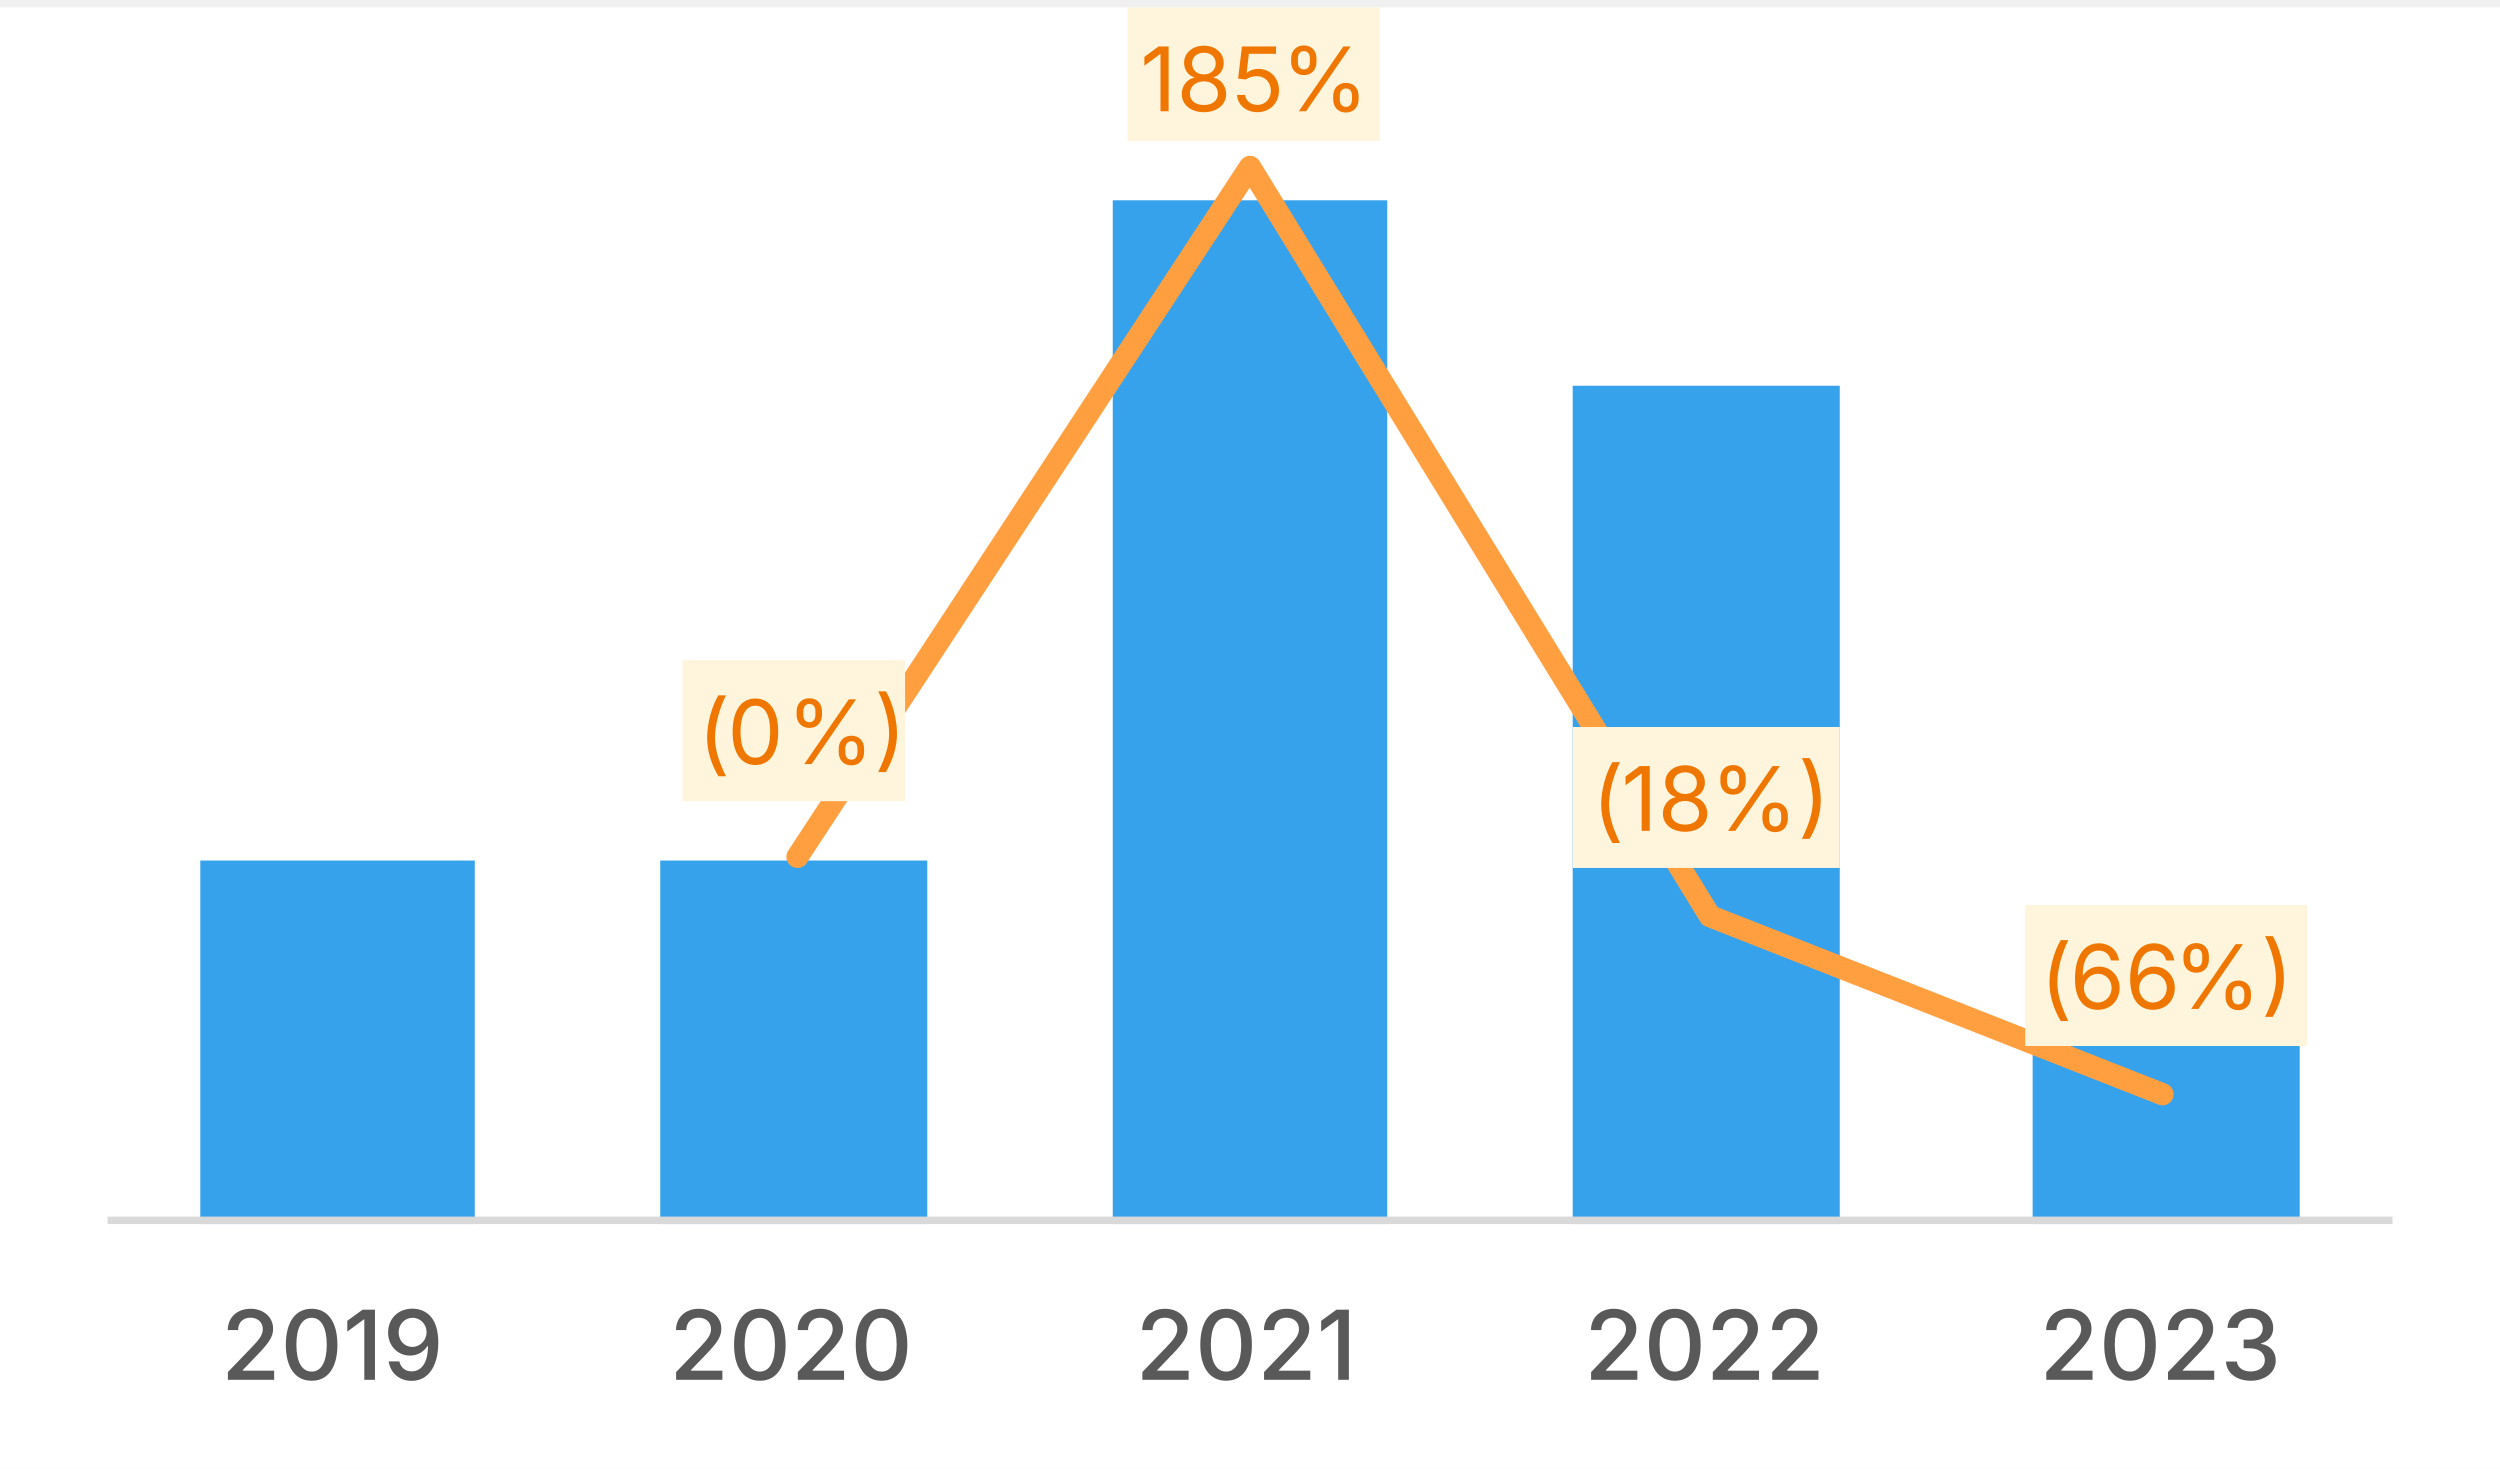
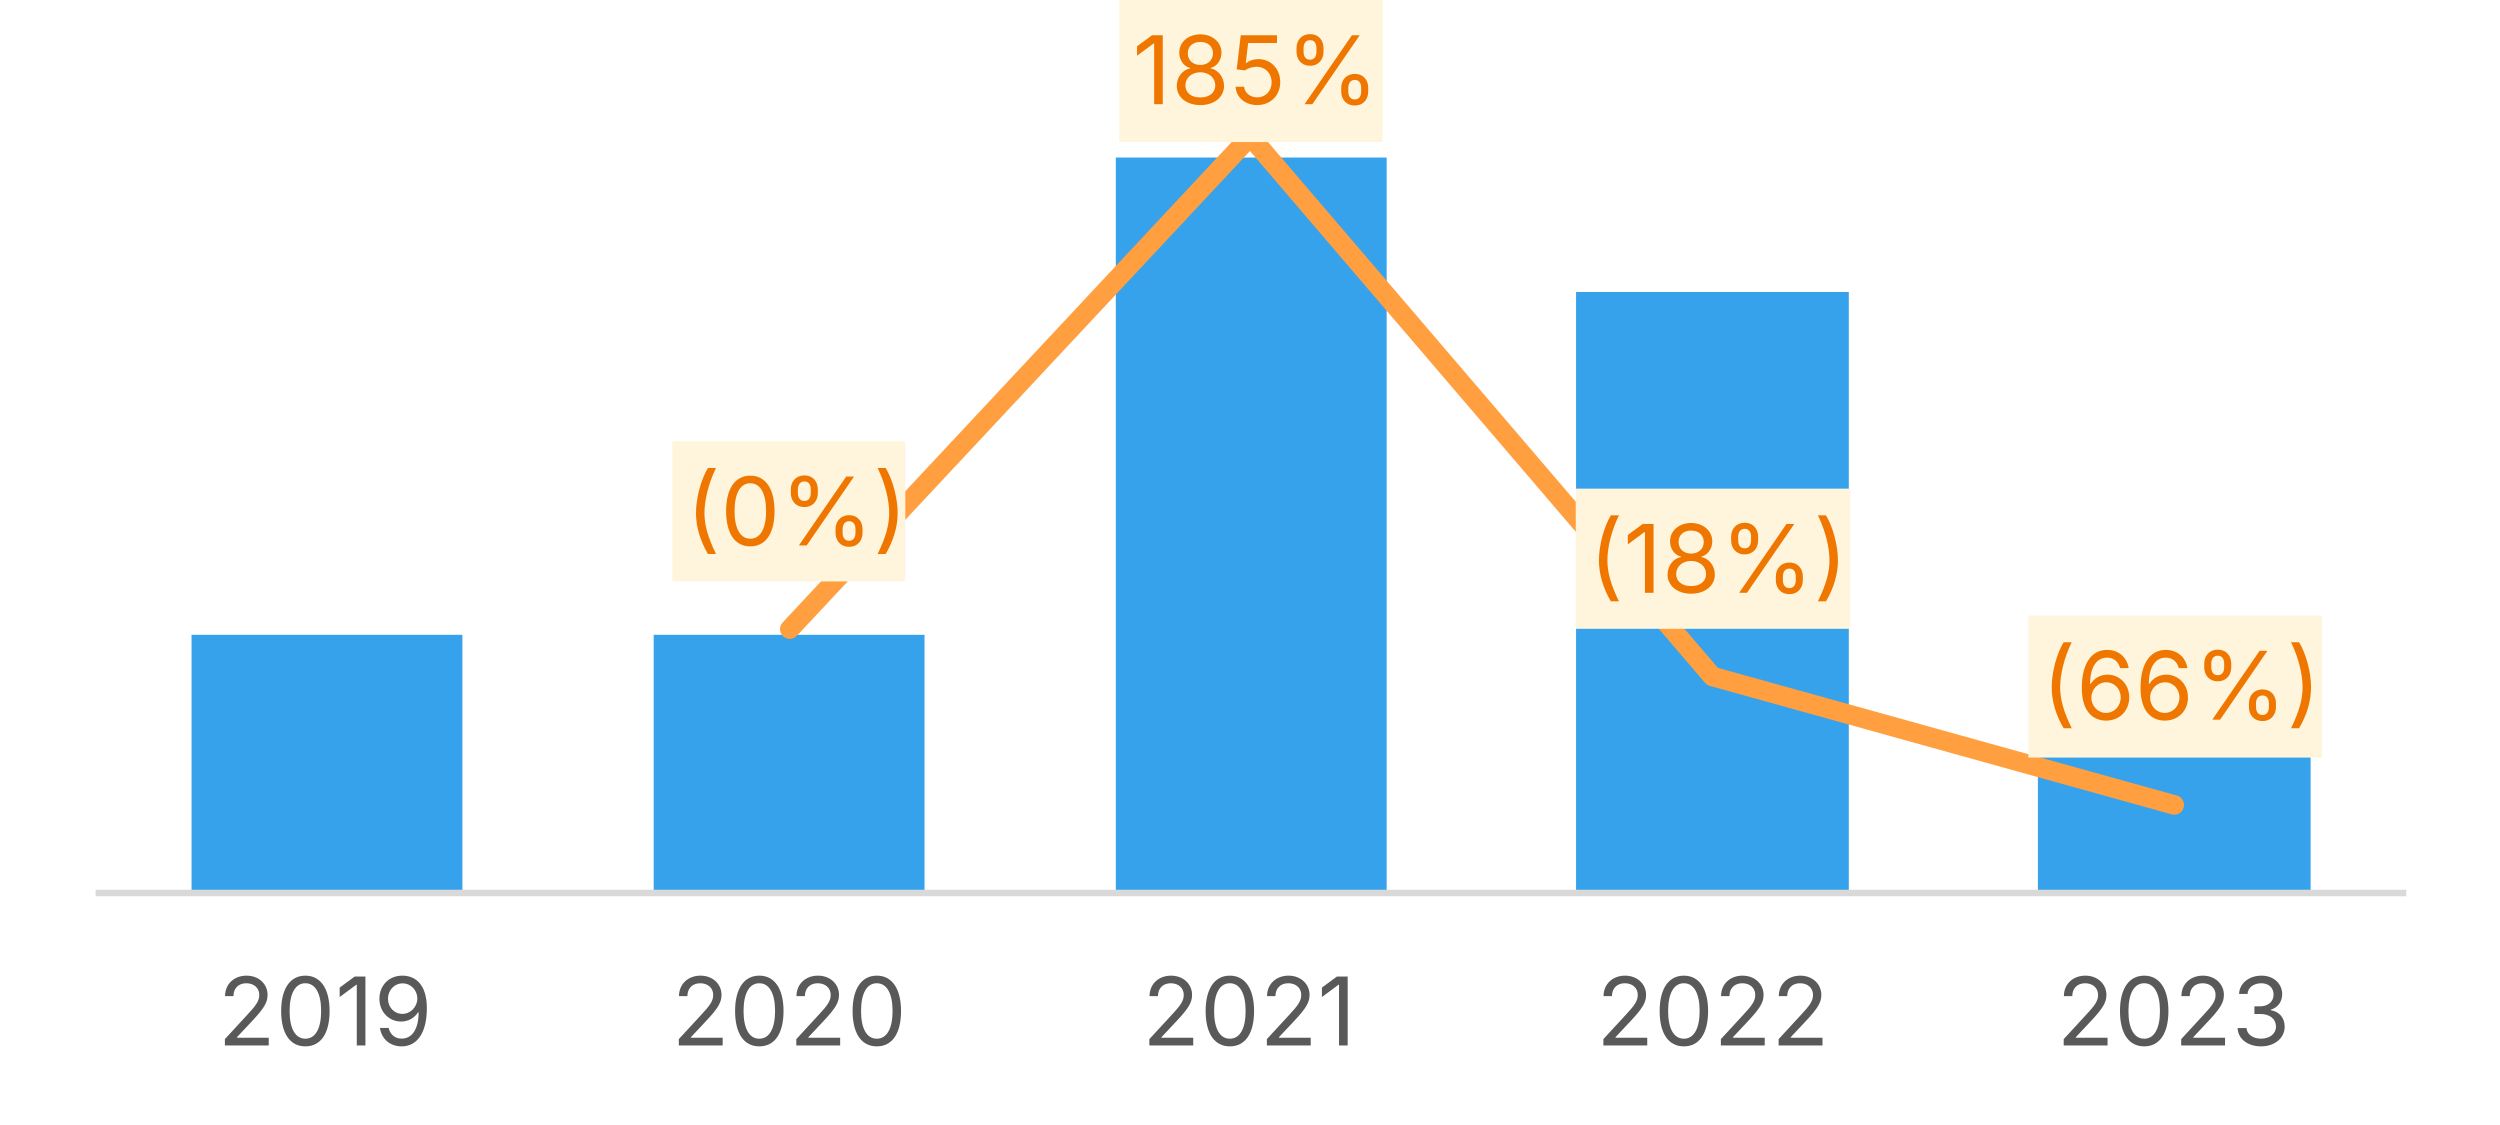
- <svg xmlns="http://www.w3.org/2000/svg" width="337" height="198" xml:space="preserve" overflow="hidden">
-   <g transform="translate(-303 -460)">
-     <path d="M303 461 640 461 640 658 303 658Z" fill="#FFFFFF" />
-     <path d="M577 587 613 587 613 625 577 625Z" fill="#36A2EB" />
-     <path d="M330 576 367 576 367 625 330 625ZM392 576 428 576 428 625 392 625ZM453 487 490 487 490 625 453 625ZM515 512 551 512 551 625 515 625Z" fill="#36A2EB" />
-     <path d="M317.5 624.5 625.5 624.5" stroke="#D9D9D9" stroke-linejoin="round" stroke-miterlimit="10" fill="none" fill-rule="evenodd" />
-     <path d="M410.5 575.5 471.5 482.5 533.5 583.5 594.5 607.5" stroke="#FF9F40" stroke-width="3" stroke-linecap="round" stroke-linejoin="round" stroke-miterlimit="10" fill="none" />
-     <path d="M395 549 425 549 425 568 395 568Z" fill="#FFF5DD" />
-     <text fill="#EF7700" font-family="Inter,Inter_MSFontService,sans-serif" font-weight="400" font-size="12" transform="translate(397.04 563)">(</text>
-     <text fill="#EF7700" font-family="Inter,Inter_MSFontService,sans-serif" font-weight="400" font-size="12" transform="translate(401.04 563)">0</text>
-     <text fill="#EF7700" font-family="Inter,Inter_MSFontService,sans-serif" font-weight="400" font-size="12" transform="translate(409.04 563)">%)</text>
-     <path d="M455 461 489 461 489 479 455 479Z" fill="#FFF5DD" />
-     <text fill="#EF7700" font-family="Inter,Inter_MSFontService,sans-serif" font-weight="400" font-size="12" transform="translate(456.7 475)">185</text>
-     <text fill="#EF7700" font-family="Inter,Inter_MSFontService,sans-serif" font-weight="400" font-size="12" transform="translate(475.7 475)">%</text>
-     <path d="M515 558 551 558 551 577 515 577Z" fill="#FFF5DD" />
-     <text fill="#EF7700" font-family="Inter,Inter_MSFontService,sans-serif" font-weight="400" font-size="12" transform="translate(517.56 572)">(</text>
-     <text fill="#EF7700" font-family="Inter,Inter_MSFontService,sans-serif" font-weight="400" font-size="12" transform="translate(521.56 572)">18</text>
-     <text fill="#EF7700" font-family="Inter,Inter_MSFontService,sans-serif" font-weight="400" font-size="12" transform="translate(533.56 572)">%)</text>
-     <path d="M576 582 614 582 614 601 576 601Z" fill="#FFF5DD" />
-     <text fill="#EF7700" font-family="Inter,Inter_MSFontService,sans-serif" font-weight="400" font-size="12" transform="translate(577.99 596)">(</text>
-     <text fill="#EF7700" font-family="Inter,Inter_MSFontService,sans-serif" font-weight="400" font-size="12" transform="translate(581.99 596)">66</text>
-     <text fill="#EF7700" font-family="Inter,Inter_MSFontService,sans-serif" font-weight="400" font-size="12" transform="translate(595.99 596)">%)</text>
-     <text fill="#595959" font-family="Inter Medium,Inter Medium_MSFontService,sans-serif" font-weight="500" font-size="13" transform="translate(332.8 646)">2019</text>
-     <text fill="#595959" font-family="Inter Medium,Inter Medium_MSFontService,sans-serif" font-weight="500" font-size="13" transform="translate(393.22 646)">2020</text>
-     <text fill="#595959" font-family="Inter Medium,Inter Medium_MSFontService,sans-serif" font-weight="500" font-size="13" transform="translate(456.07 646)">2021</text>
-     <text fill="#595959" font-family="Inter Medium,Inter Medium_MSFontService,sans-serif" font-weight="500" font-size="13" transform="translate(516.56 646)">2022</text>
-     <text fill="#595959" font-family="Inter Medium,Inter Medium_MSFontService,sans-serif" font-weight="500" font-size="13" transform="translate(577.92 646)">2023</text>
+ <svg xmlns="http://www.w3.org/2000/svg" width="1320" height="594" xml:space="preserve" overflow="hidden">
+   <defs>
+     <clipPath id="clip0">
+       <rect x="4112" y="5260" width="1320" height="594" />
+     </clipPath>
+   </defs>
+   <g clip-path="url(#clip0)" transform="translate(-4112 -5260)">
+     <rect x="4112" y="5260" width="1320" height="594" fill="#FFFFFF" />
+     <g>
+       <rect x="5188" y="5625" width="144" height="107" fill="#36A2EB" />
+     </g>
+     <g>
+       <path d="M4213.14 5595.18 4356.14 5595.18 4356.14 5732 4213.14 5732ZM4457.15 5595.18 4600.15 5595.18 4600.15 5732 4457.15 5732ZM4701.15 5343.18 4844.16 5343.18 4844.16 5732 4701.15 5732ZM4944.16 5414.18 5088.17 5414.18 5088.17 5732 4944.16 5732Z" fill="#36A2EB" />
+     </g>
+     <g>
+       <path d="M4162.5 5731.5 5382.5 5731.5" stroke="#D9D9D9" stroke-width="3.438" stroke-linejoin="round" stroke-miterlimit="10" fill="none" fill-rule="evenodd" />
+     </g>
+     <g>
+       <path d="M4529 5592.18 4772.16 5332 5016.16 5617.18 5260 5685" stroke="#FF9F40" stroke-width="10.312" stroke-linecap="round" stroke-linejoin="round" stroke-miterlimit="10" fill="none" />
+     </g>
+     <g>
+       <rect x="4467" y="5493" width="123" height="74" fill="#FFF5DD" />
+     </g>
+     <g>
+       <g>
+         <text fill="#EF7700" font-family="Inter,Inter_MSFontService,sans-serif" font-weight="400" font-size="50" transform="matrix(1 0 0 1 4474.16 5548)">(0%)</text>
+       </g>
+     </g>
+     <g>
+       <rect x="4703" y="5260" width="139" height="75" fill="#FFF5DD" />
+     </g>
+     <g>
+       <g>
+         <text fill="#EF7700" font-family="Inter,Inter_MSFontService,sans-serif" font-weight="400" font-size="50" transform="matrix(1 0 0 1 4710.01 5315)">185%</text>
+       </g>
+     </g>
+     <g>
+       <rect x="4944" y="5518" width="145" height="74.001" fill="#FFF5DD" />
+     </g>
+     <g>
+       <g>
+         <text fill="#EF7700" font-family="Inter,Inter_MSFontService,sans-serif" font-weight="400" font-size="50" transform="matrix(1 0 0 1 4950.91 5573)">(18%)</text>
+       </g>
+     </g>
+     <g>
+       <rect x="5183" y="5585" width="155" height="75" fill="#FFF5DD" />
+     </g>
+     <g>
+       <g>
+         <text fill="#EF7700" font-family="Inter,Inter_MSFontService,sans-serif" font-weight="400" font-size="50" transform="matrix(1 0 0 1 5189.97 5640)">(66%)</text>
+       </g>
+     </g>
+     <g>
+       <text fill="#595959" font-family="Inter,Inter_MSFontService,sans-serif" font-weight="400" font-size="50" transform="matrix(1 0 0 1 4226.97 5812)">2019</text>
+     </g>
+     <g>
+       <text fill="#595959" font-family="Inter,Inter_MSFontService,sans-serif" font-weight="400" font-size="50" transform="matrix(1 0 0 1 4466.65 5812)">2020</text>
+     </g>
+     <g>
+       <text fill="#595959" font-family="Inter,Inter_MSFontService,sans-serif" font-weight="400" font-size="50" transform="matrix(1 0 0 1 4715.1 5812)">2021</text>
+     </g>
+     <g>
+       <text fill="#595959" font-family="Inter,Inter_MSFontService,sans-serif" font-weight="400" font-size="50" transform="matrix(1 0 0 1 4954.82 5812)">2022</text>
+     </g>
+     <g>
+       <text fill="#595959" font-family="Inter,Inter_MSFontService,sans-serif" font-weight="400" font-size="50" transform="matrix(1 0 0 1 5197.87 5812)">2023</text>
+     </g>
  </g>
</svg>
